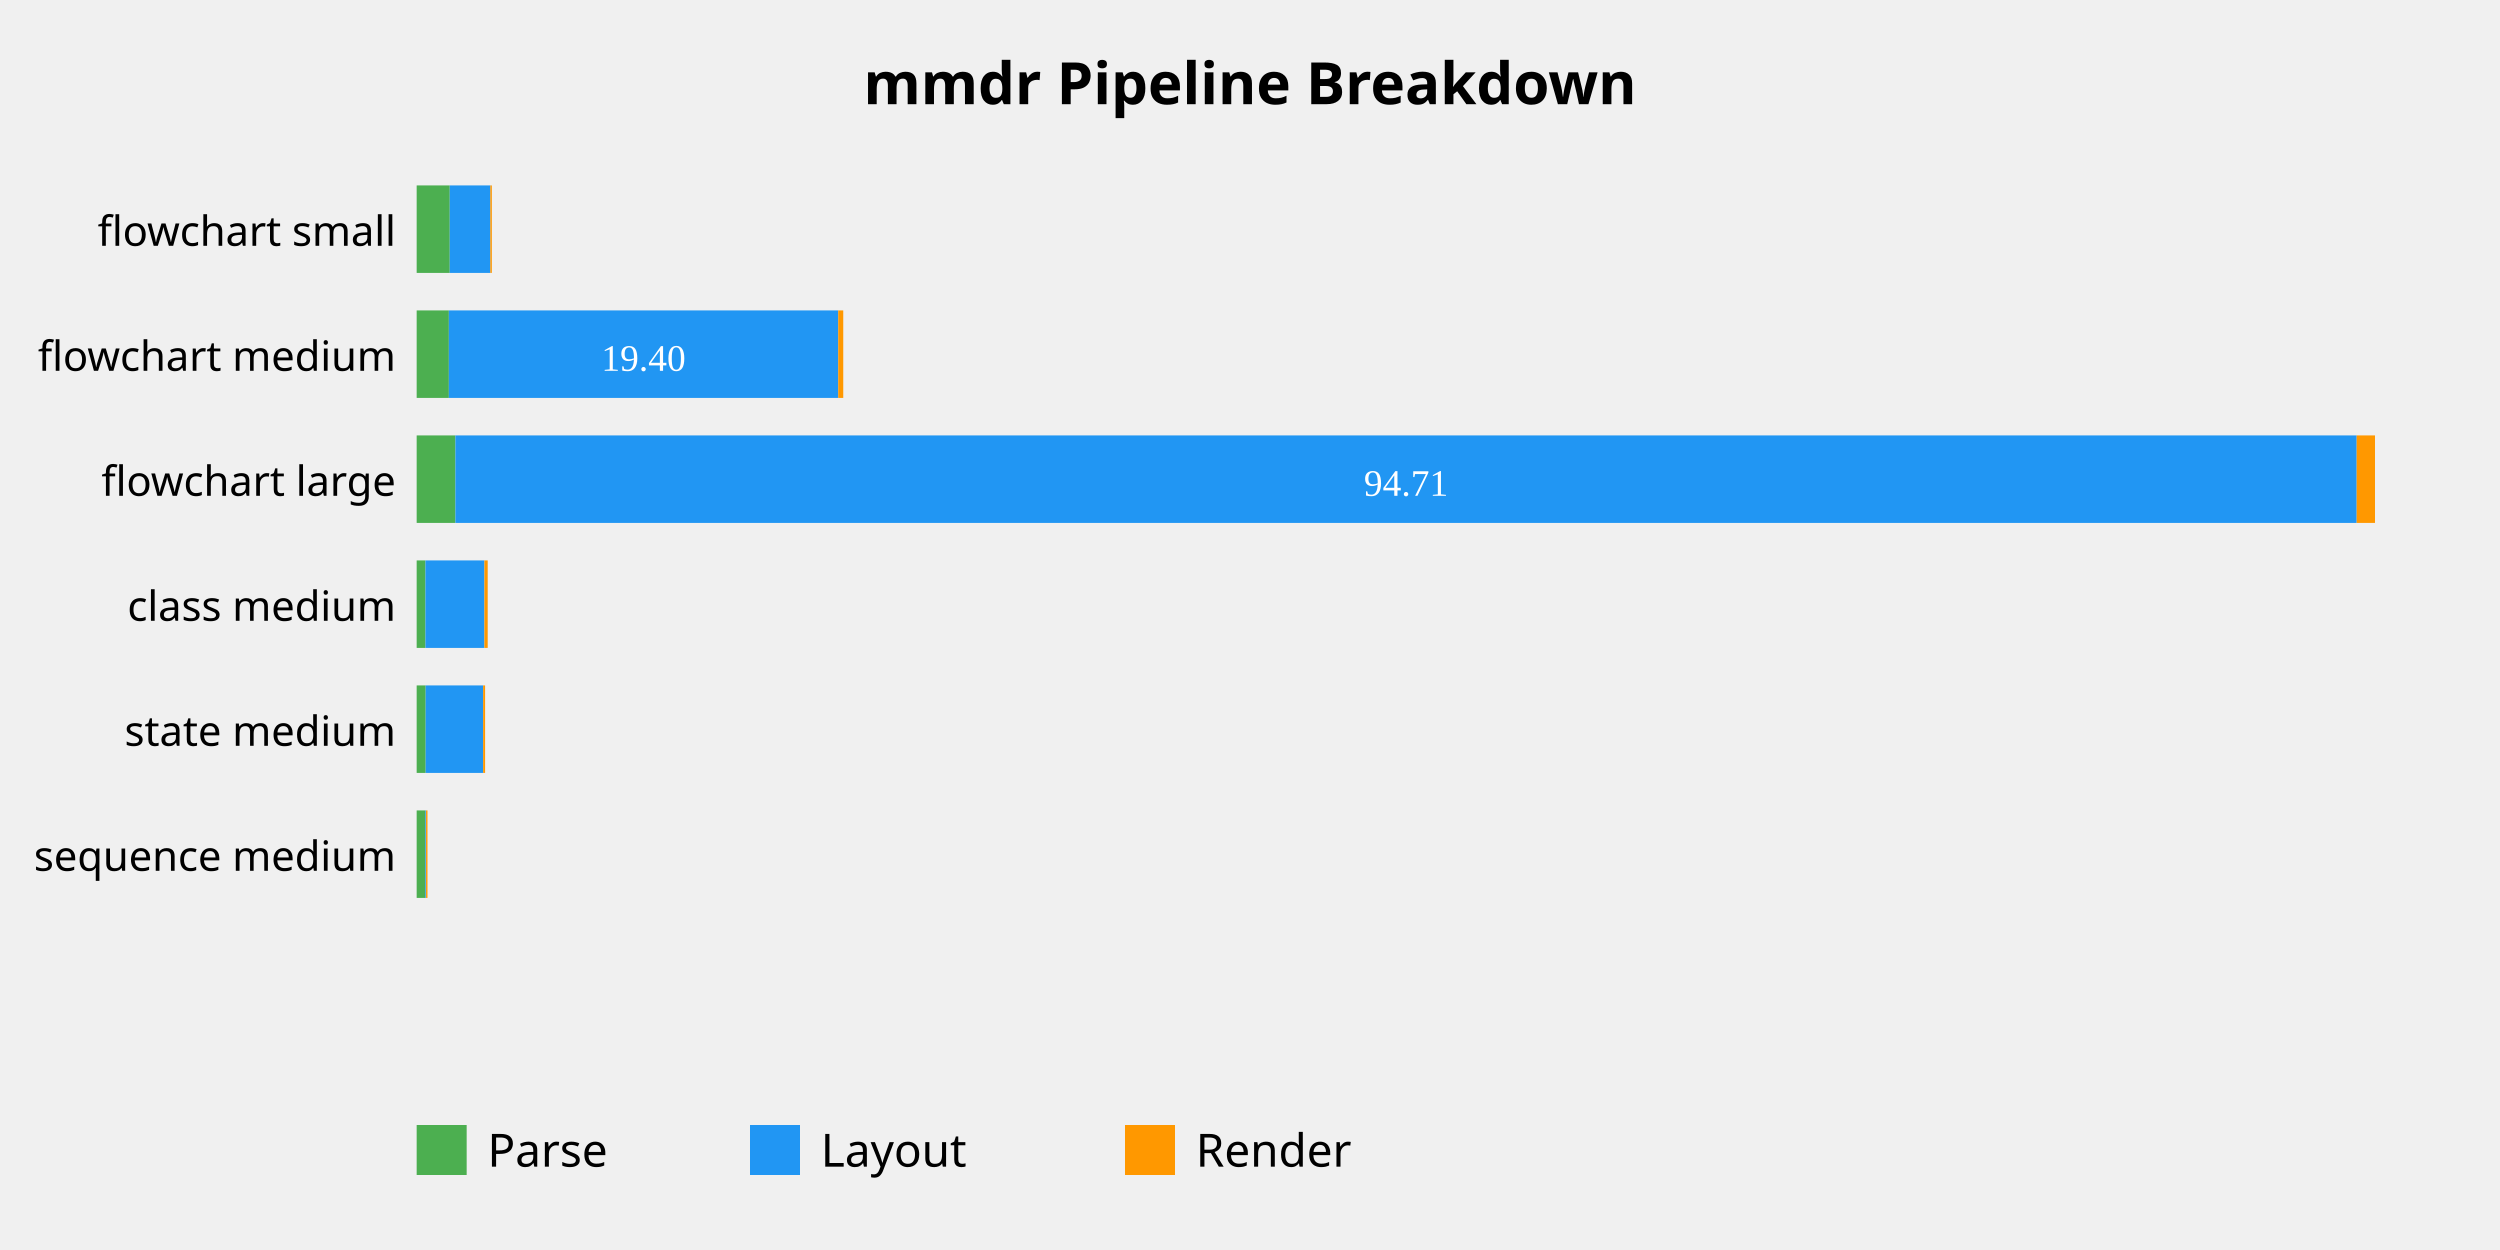
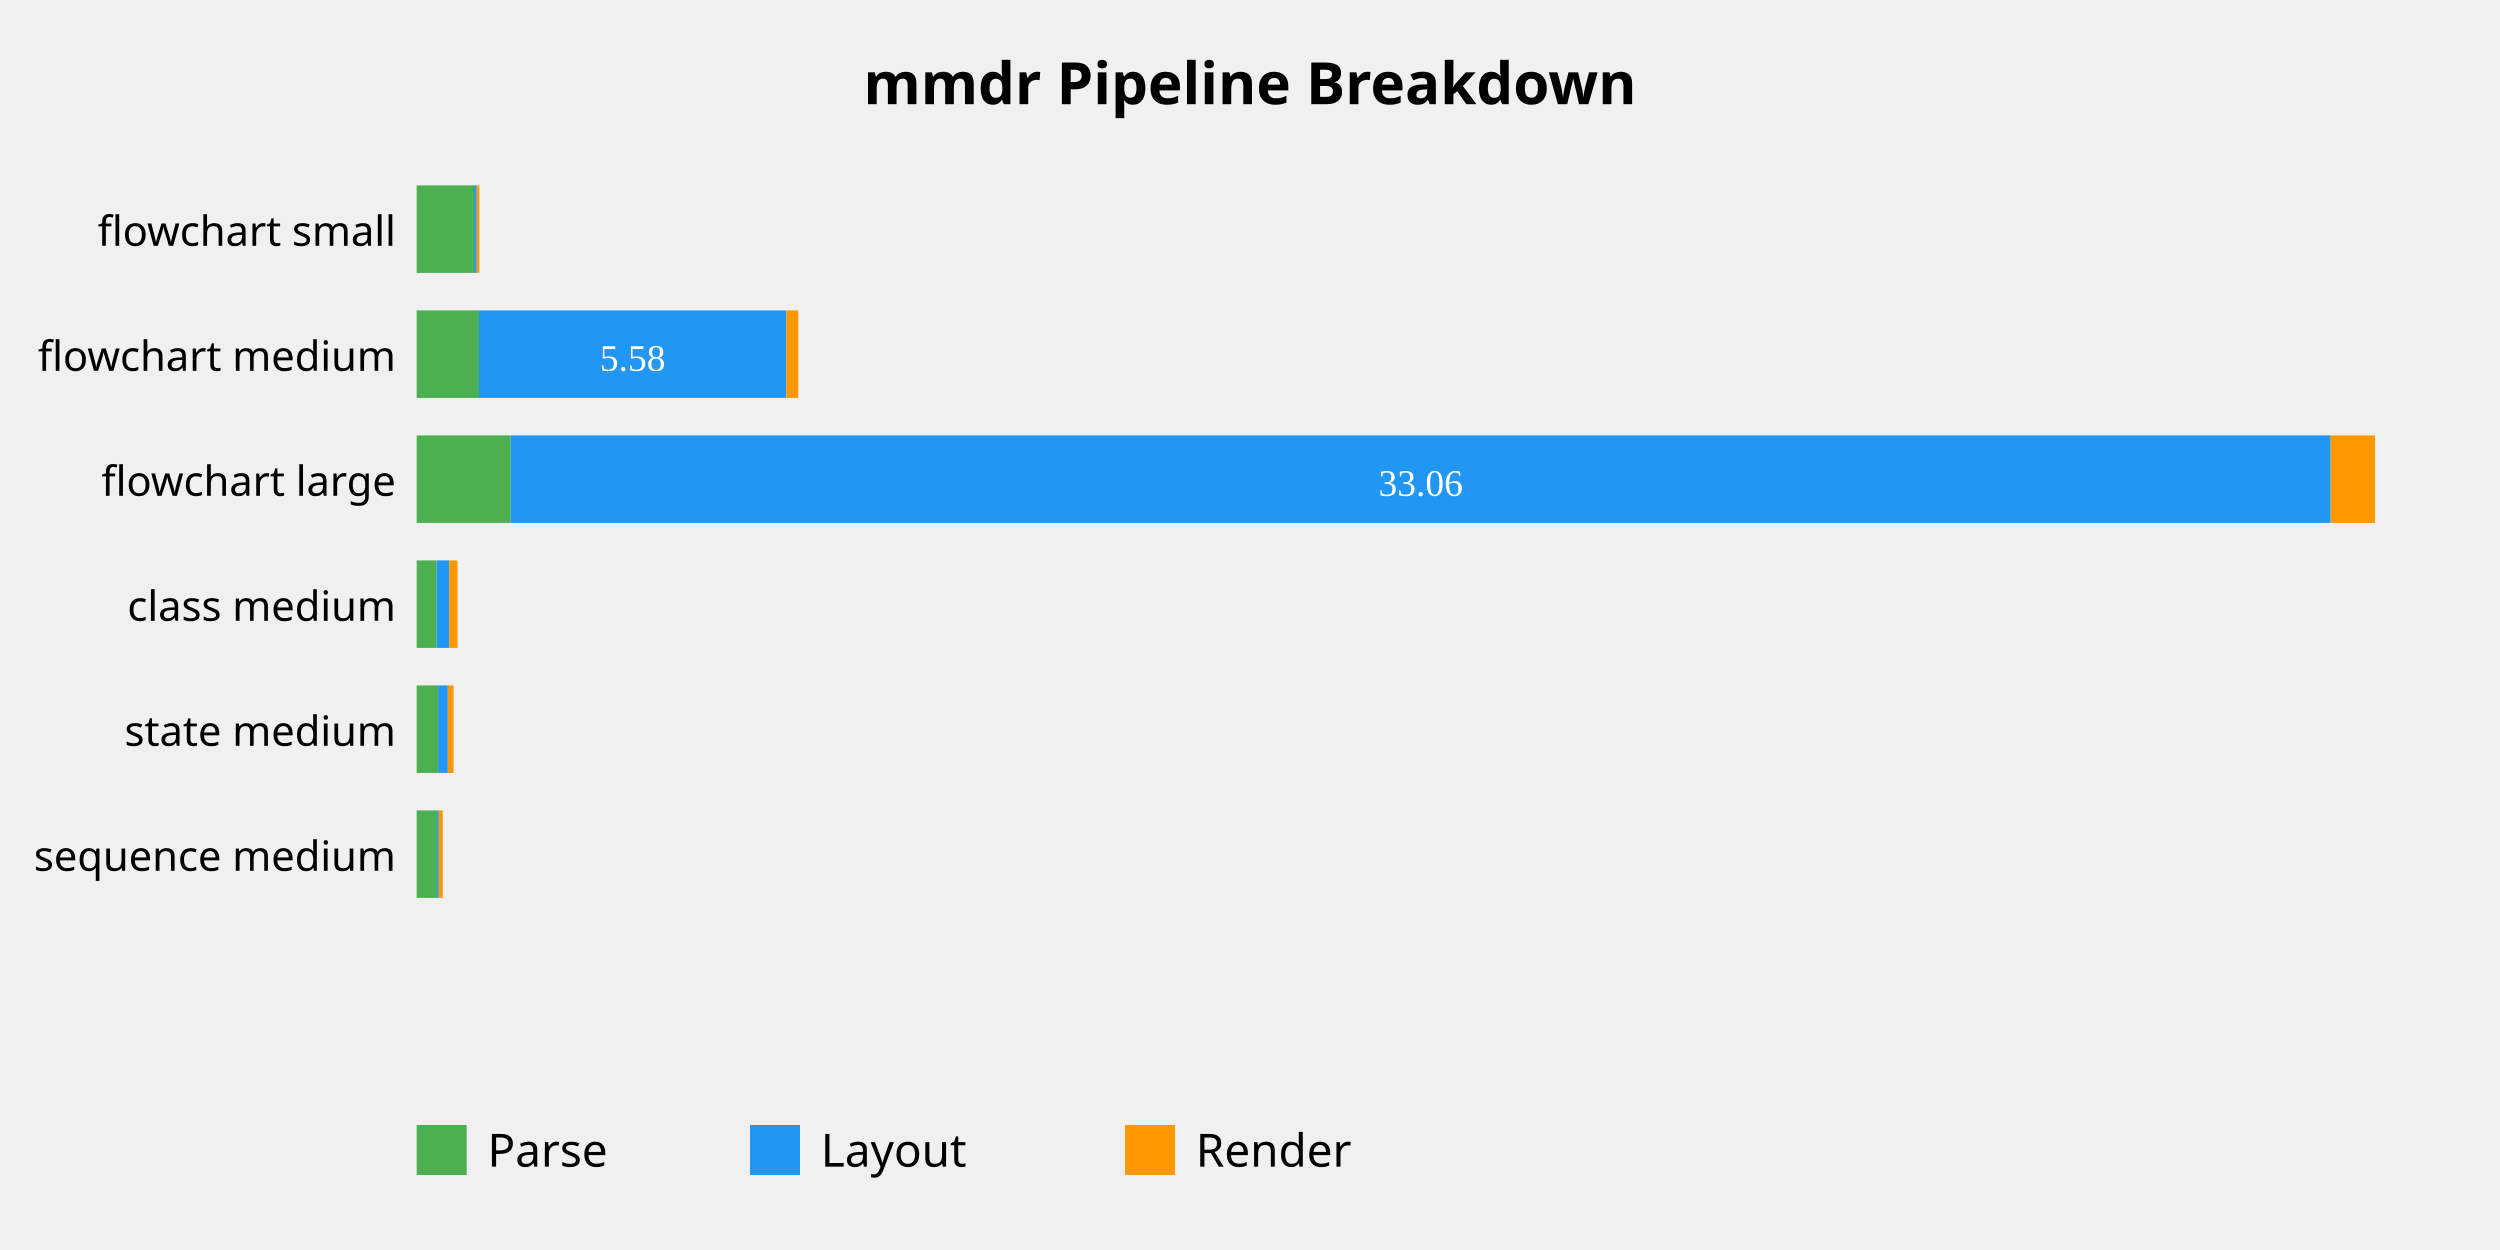
<svg xmlns="http://www.w3.org/2000/svg" viewBox="0 0 600 300">
  <style>
  .title { font: bold 14px sans-serif; }
  .tick-label { font: 10px sans-serif; }
  .legend { font: 11px sans-serif; }
  .bar-parse { fill: #4CAF50; }
  .bar-layout { fill: #2196F3; }
  .bar-render { fill: #FF9800; }
</style>
  <text x="300.0" y="25" text-anchor="middle" class="title">mmdr Pipeline Breakdown</text>
-   <rect x="100" y="44.5" width="7.943" height="21.0" class="bar-parse" />
-   <rect x="107.943" y="44.5" width="9.743" height="21.0" class="bar-layout" />
-   <rect x="117.686" y="44.5" width="0.353" height="21.0" class="bar-render" />
+   <rect x="100" y="44.5" width="13.765" height="21.0" class="bar-parse" />
+   <rect x="113.765" y="44.5" width="0.639" height="21.0" class="bar-layout" />
+   <rect x="114.404" y="44.5" width="0.649" height="21.0" class="bar-render" />
  <text x="95" y="59.0" text-anchor="end" class="tick-label">flowchart small</text>
-   <rect x="100" y="74.5" width="7.726" height="21.0" class="bar-parse" />
-   <rect x="107.726" y="74.5" width="93.448" height="21.0" class="bar-layout" />
-   <text x="154.45" y="89.0" text-anchor="middle" fill="white" font-size="9">19.40</text>
-   <rect x="201.174" y="74.5" width="1.207" height="21.0" class="bar-render" />
+   <rect x="100" y="74.5" width="14.959" height="21.0" class="bar-parse" />
+   <rect x="114.959" y="74.5" width="73.752" height="21.0" class="bar-layout" />
+   <text x="151.835" y="89.0" text-anchor="middle" fill="white" font-size="9">5.58</text>
+   <rect x="188.711" y="74.5" width="2.885" height="21.0" class="bar-render" />
  <text x="95" y="89.0" text-anchor="end" class="tick-label">flowchart medium</text>
-   <rect x="100" y="104.5" width="9.299" height="21.0" class="bar-parse" />
-   <rect x="109.299" y="104.5" width="456.308" height="21.0" class="bar-layout" />
-   <text x="337.454" y="119.0" text-anchor="middle" fill="white" font-size="9">94.71</text>
-   <rect x="565.608" y="104.5" width="4.392" height="21.0" class="bar-render" />
+   <rect x="100" y="104.5" width="22.565" height="21.0" class="bar-parse" />
+   <rect x="122.565" y="104.5" width="436.806" height="21.0" class="bar-layout" />
+   <text x="340.968" y="119.0" text-anchor="middle" fill="white" font-size="9">33.06</text>
+   <rect x="559.371" y="104.5" width="10.629" height="21.0" class="bar-render" />
  <text x="95" y="119.0" text-anchor="end" class="tick-label">flowchart large</text>
-   <rect x="100" y="134.5" width="2.109" height="21.0" class="bar-parse" />
-   <rect x="102.109" y="134.5" width="14.146" height="21.0" class="bar-layout" />
-   <rect x="116.256" y="134.5" width="0.791" height="21.0" class="bar-render" />
+   <rect x="100" y="134.5" width="4.762" height="21.0" class="bar-parse" />
+   <rect x="104.762" y="134.5" width="3.077" height="21.0" class="bar-layout" />
+   <rect x="107.839" y="134.5" width="1.969" height="21.0" class="bar-render" />
  <text x="95" y="149.0" text-anchor="end" class="tick-label">class medium</text>
-   <rect x="100" y="164.5" width="2.161" height="21.0" class="bar-parse" />
-   <rect x="102.161" y="164.5" width="13.794" height="21.0" class="bar-layout" />
-   <rect x="115.955" y="164.5" width="0.469" height="21.0" class="bar-render" />
+   <rect x="100" y="164.5" width="5.157" height="21.0" class="bar-parse" />
+   <rect x="105.157" y="164.5" width="2.322" height="21.0" class="bar-layout" />
+   <rect x="107.479" y="164.5" width="1.386" height="21.0" class="bar-render" />
  <text x="95" y="179.0" text-anchor="end" class="tick-label">state medium</text>
-   <rect x="100" y="194.5" width="2.087" height="21.0" class="bar-parse" />
-   <rect x="102.087" y="194.5" width="0.17" height="21.0" class="bar-layout" />
-   <rect x="102.257" y="194.5" width="0.337" height="21.0" class="bar-render" />
+   <rect x="100" y="194.5" width="4.897" height="21.0" class="bar-parse" />
+   <rect x="104.897" y="194.5" width="0.408" height="21.0" class="bar-layout" />
+   <rect x="105.305" y="194.5" width="0.961" height="21.0" class="bar-render" />
  <text x="95" y="209.0" text-anchor="end" class="tick-label">sequence medium</text>
  <rect x="100" y="270" width="12" height="12" class="bar-parse" />
  <text x="117" y="280" class="legend">Parse</text>
  <rect x="180" y="270" width="12" height="12" class="bar-layout" />
  <text x="197" y="280" class="legend">Layout</text>
  <rect x="270" y="270" width="12" height="12" class="bar-render" />
  <text x="287" y="280" class="legend">Render</text>
</svg>
